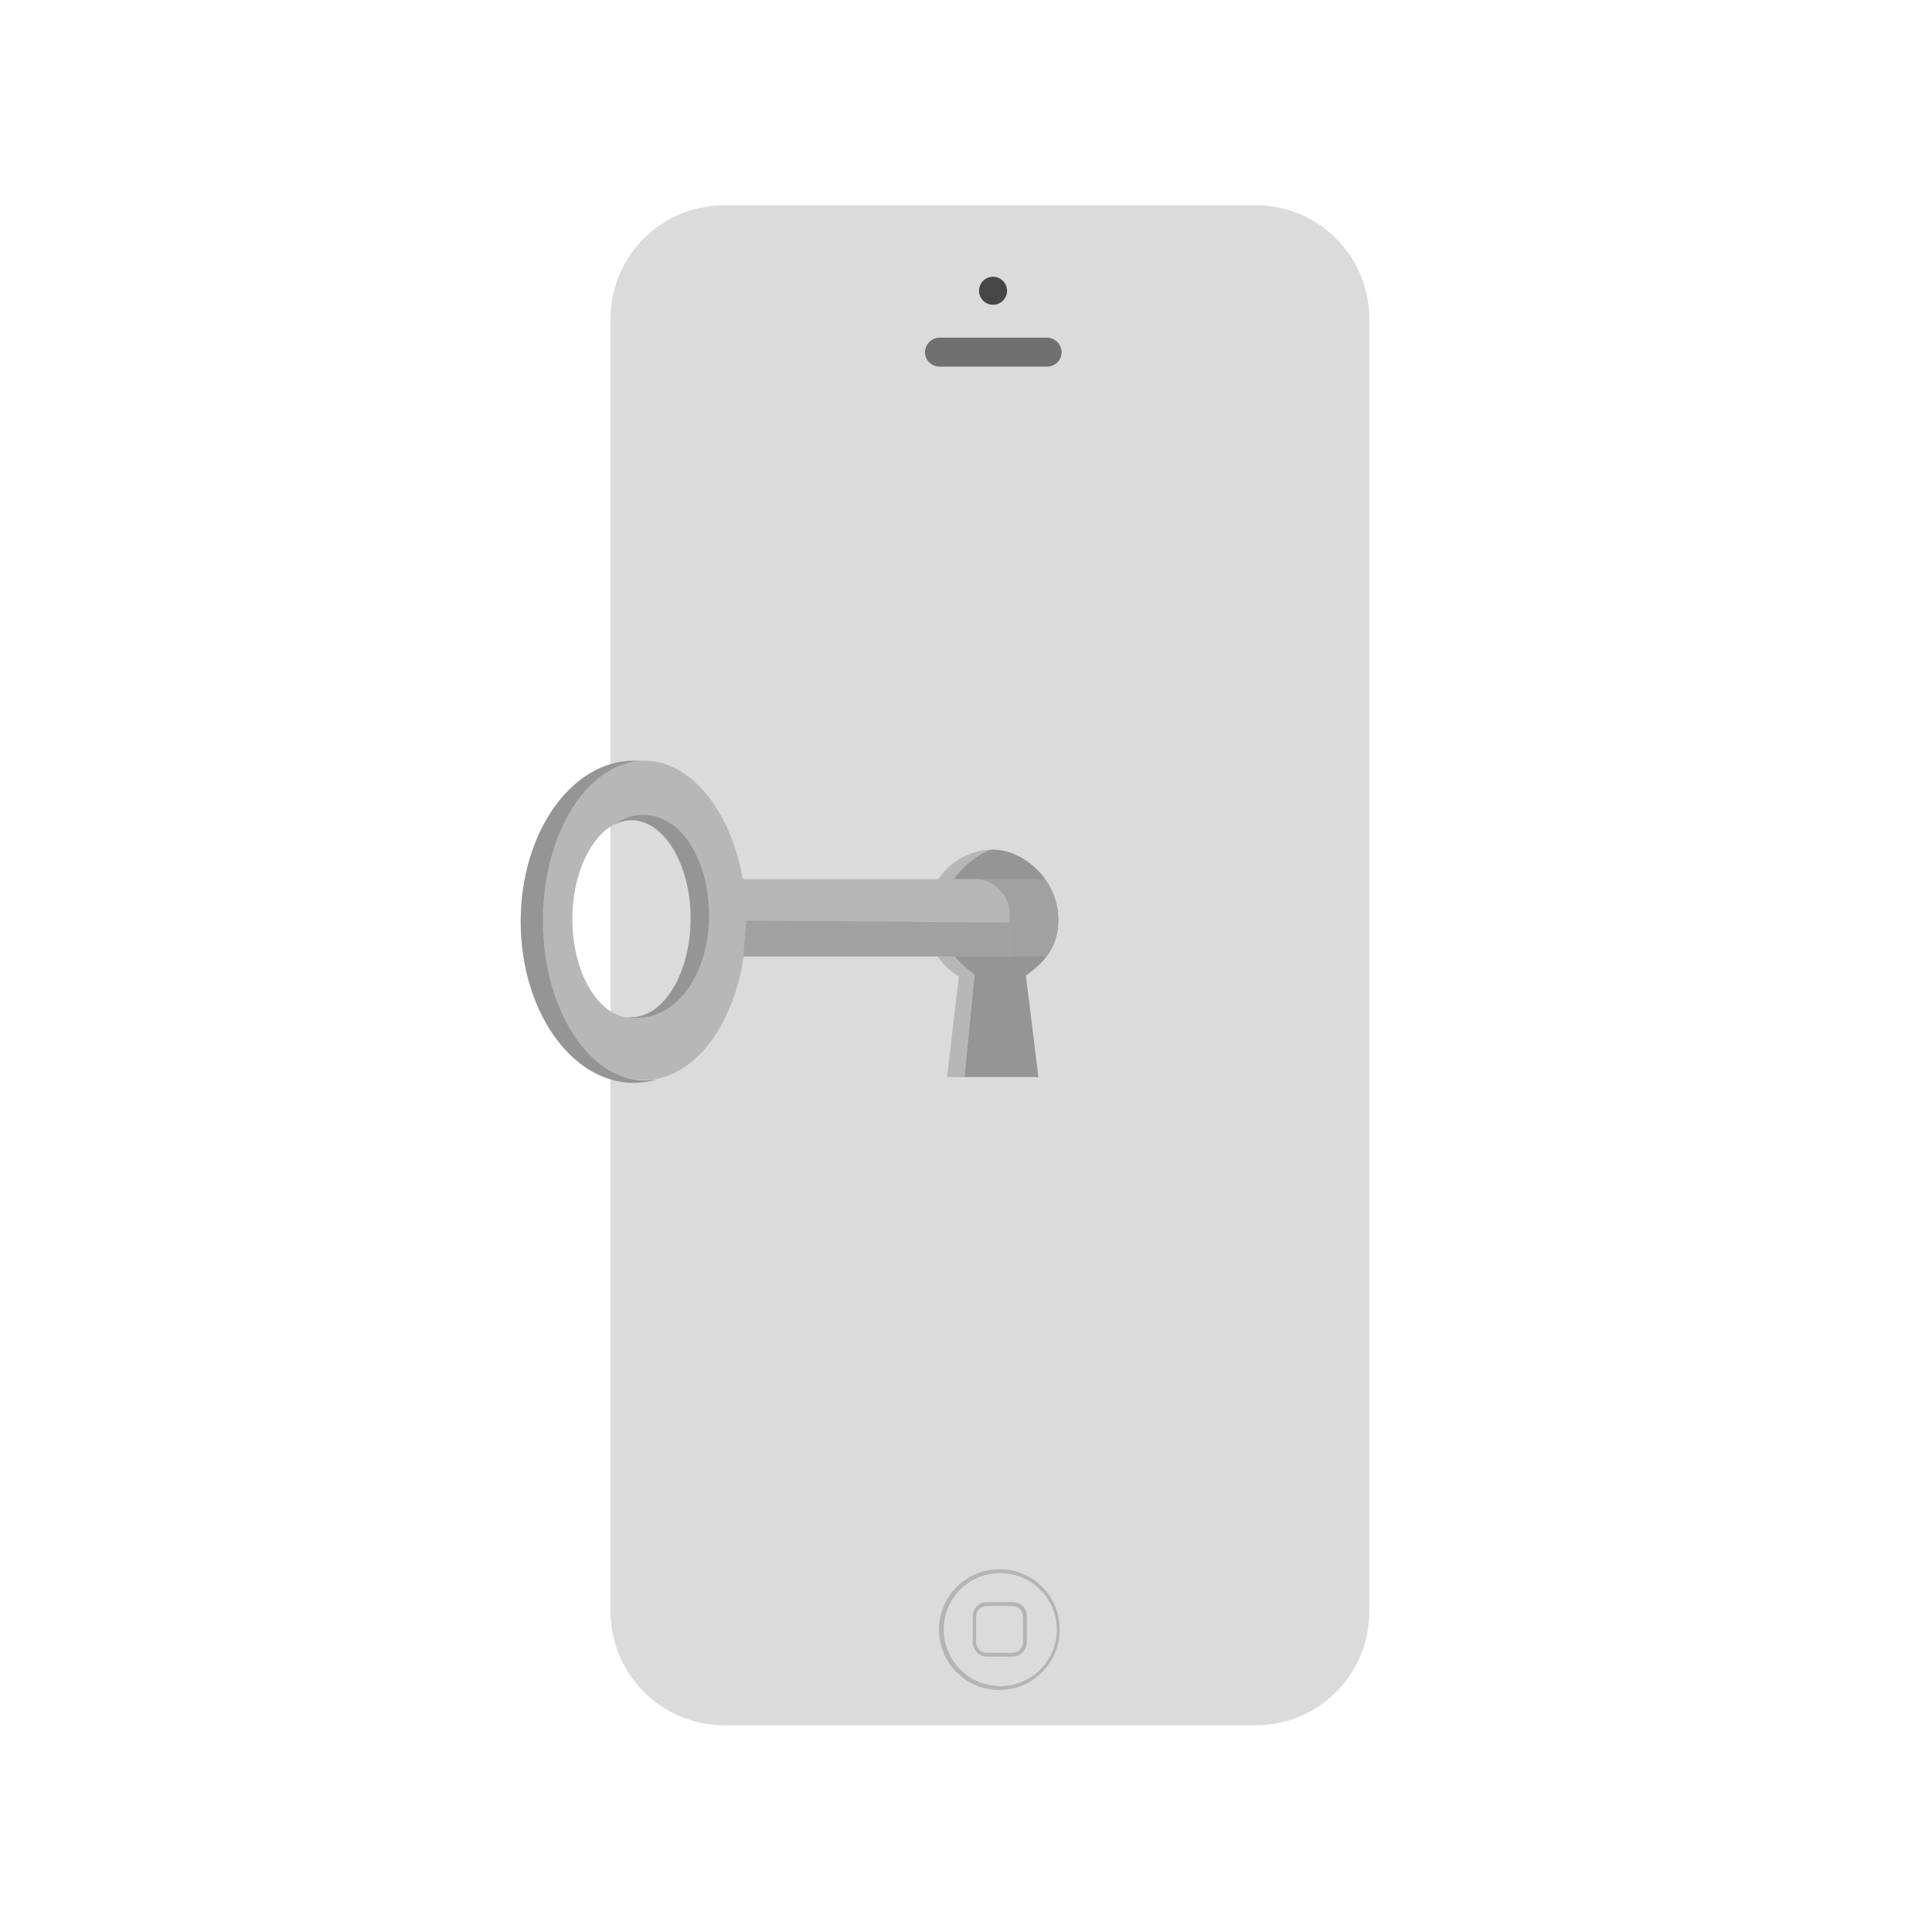
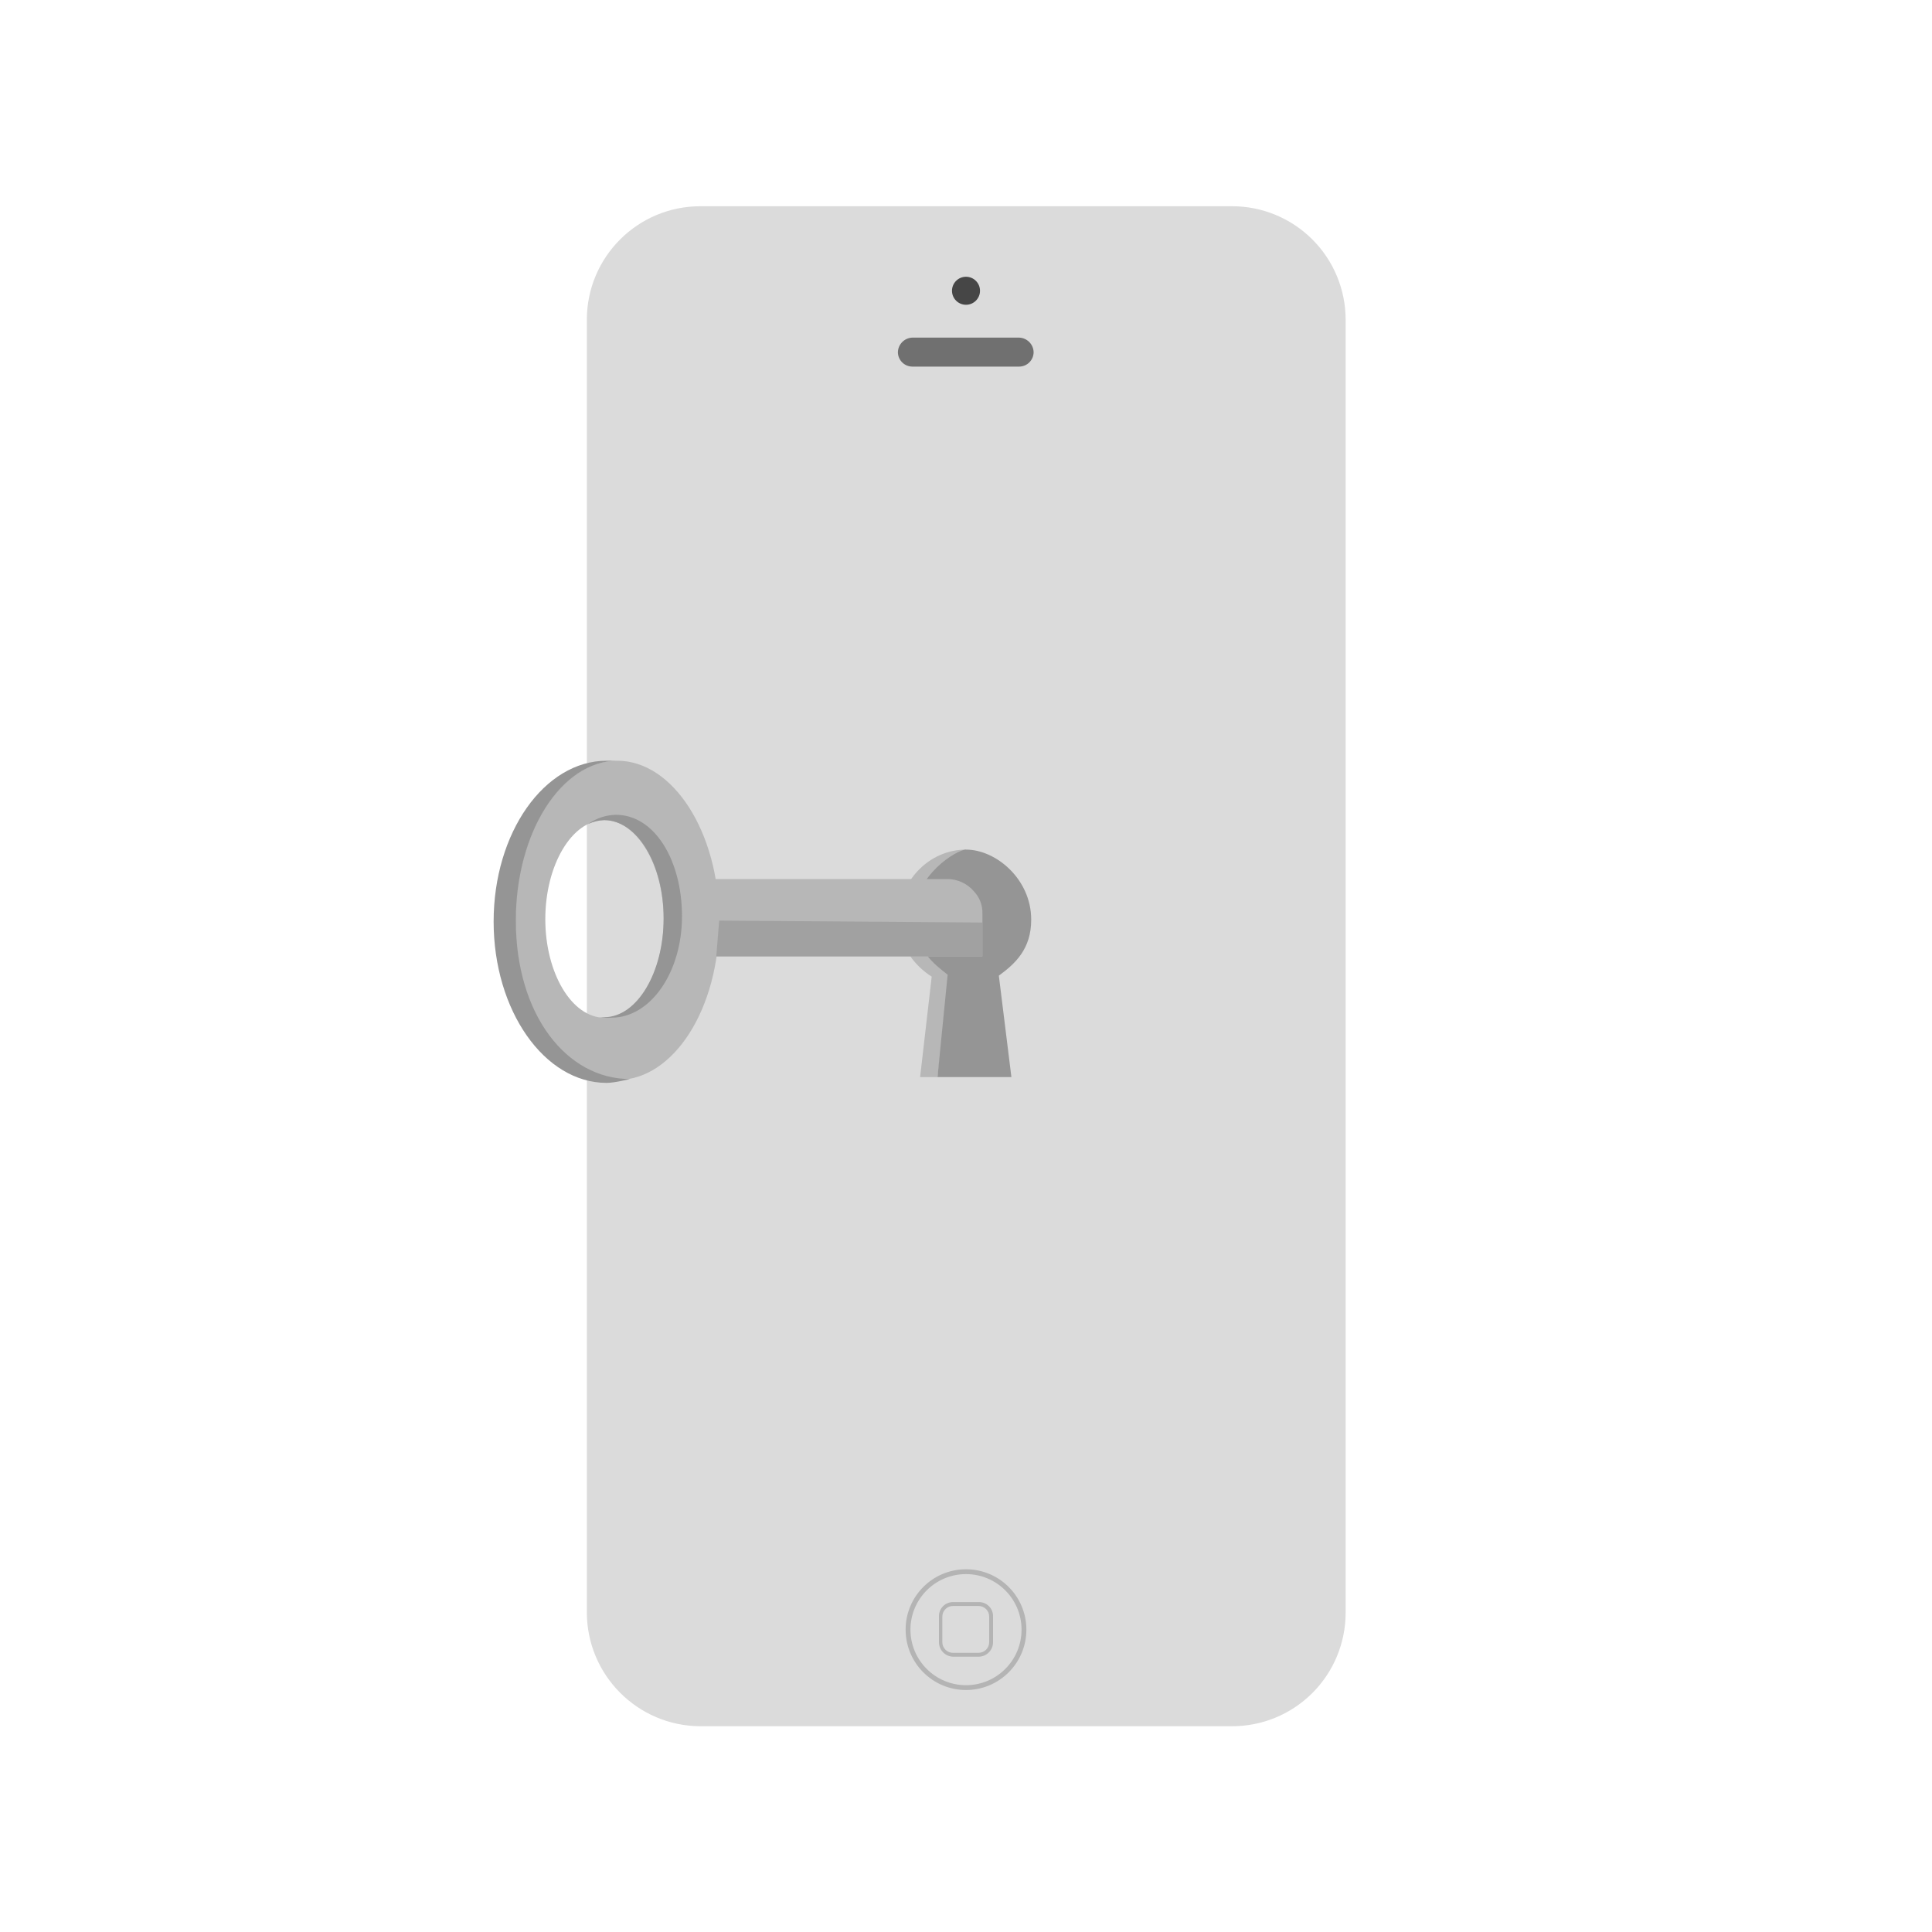
- <svg xmlns="http://www.w3.org/2000/svg" id="svg40" version="1.1" viewBox="0 0 400 400">
-   <defs id="defs4">
-     <style id="style2">.c{fill:#b4b4b4}.f,.h{isolation:isolate}.g{fill:#b7b7b7}.h{fill:#959595}.i{fill:#a1a1a1}</style>
-   </defs>
-   <path id="path10" d="M150 42.5h110A23.5 23.5 0 0 1 283.5 66v267.7a23.5 23.5 0 0 1-23.5 23.5H150a23.6 23.6 0 0 1-23.6-23.6V66A23.5 23.5 0 0 1 150 42.5Z" style="fill:#dbdbdb" />
-   <path id="path12" d="M207 325.7a11.7 11.7 0 1 1-11.6 11.7 11.6 11.6 0 0 1 11.6-11.7m0-.8a12.5 12.5 0 1 0 12.4 12.4 12.4 12.4 0 0 0-12.4-12.4Z" class="c" />
-   <path id="path14" d="M209.6 332.5a2.2 2.2 0 0 1 2.2 2.2v5.3a2.2 2.2 0 0 1-2.2 2.2h-5.2a2.2 2.2 0 0 1-2.3-2.2v-5.3a2.2 2.2 0 0 1 2.3-2.2h5.2m0-.8h-5.2a2.9 2.9 0 0 0-3 3v5.3a3 3 0 0 0 3 3h5.2a3 3 0 0 0 3-3v-5.3a2.9 2.9 0 0 0-3-3Z" class="c" />
-   <path id="path16" d="M216.8 69.9h-22.3a3.1 3.1 0 0 0-3 3 3 3 0 0 0 3 3h22.3a3 3 0 0 0 3-3 3.1 3.1 0 0 0-3-3Z" style="fill:#707070" />
-   <path id="path18" d="M205.6 57.3a2.9 2.9 0 1 0 2.9 2.9 2.9 2.9 0 0 0-2.9-2.9Z" style="fill:#464646" />
-   <g id="g22" class="f">
-     <path id="path20" d="M191.6 190.5c0 5.3 3.4 9.5 6.9 11.7l-2.4 20.8h3.6l5.9-47.1c-7.6 0-14 6.5-14 14.6Z" class="g" />
-   </g>
-   <path id="path24" d="M219.1 190.4c0-8.4-7.3-14.5-13.5-14.5-1.8 0-10.7 5.2-10.7 13.8 0 6.9 4.1 9.9 6.9 12.1l-2.1 21.2H215l-2.6-21c3.4-2.5 6.7-5.5 6.7-11.6Z" class="h" />
-   <g id="g32" class="f">
-     <path id="path26" d="M133.4 157.5c-11.7 0-21.1 14.8-21.1 33.1s9.4 33 21.1 33 21.1-14.8 21.1-33-9.5-33.1-21.1-33.1Zm-2.7 53.2c-6.7 0-12.2-9.2-12.2-20.4s5.5-20.5 12.2-20.5S143 179 143 190.3s-5.5 20.4-12.3 20.4Z" class="g" />
-     <path id="path28" d="M112.4 190.6c0-18.3 9.4-33 21-33.1h-2.2c-12.9 0-23.4 14.9-23.4 33.3s10.5 33.4 23.4 33.4a20 20 0 0 0 4.9-.7l-2.6.2c-11.7-.1-21.1-14.9-21.1-33.1Z" class="h" />
-     <path id="path30" d="M130.7 169.8c6.8 0 12.3 9.1 12.3 20.3s-5.5 20.5-12.3 20.5h-.9a9.7 9.7 0 0 0 2.4.1c8.1 0 14.6-9.4 14.6-21s-5.7-21.1-13.8-21a10.3 10.3 0 0 0-4.1 1 7 7 0 0 0-1.5.9 8.4 8.4 0 0 1 3.3-.8" class="h" />
-   </g>
-   <path id="path34" d="M201.8 182v16h14.9a12.3 12.3 0 0 0 2.4-7.6 14.1 14.1 0 0 0-2.8-8.4Z" class="i" />
-   <path id="path36" d="M209 198h-55.1l-.2-16h48.1a7.2 7.2 0 0 1 5.4 2.5 6.4 6.4 0 0 1 1.8 4.7Z" style="fill:#b7b7b7;isolation:isolate" />
-   <path id="polygon38" d="M209 198h-55.1l.6-7.4 54.5.4v7z" class="i" />
+ <svg xmlns="http://www.w3.org/2000/svg" viewBox="0 0 400 400">
+   <path fill="#dbdbdb" d="M145 42.7h110a23.5 23.5 0 0 1 23.6 23.5v267.7a23.5 23.5 0 0 1-23.6 23.5H145a23.6 23.6 0 0 1-23.5-23.6V66.2A23.5 23.5 0 0 1 145 42.7z" />
+   <path fill="#b4b4b4" d="M202.6 332.5a2.2 2.2 0 0 1 2.2 2.2v5.3a2.2 2.2 0 0 1-2.2 2.2h-5.2a2.2 2.2 0 0 1-2.3-2.2v-5.3a2.2 2.2 0 0 1 2.3-2.2h5.2m0-.8h-5.2a2.9 2.9 0 0 0-3 3v5.3a3 3 0 0 0 3 3h5.2a3 3 0 0 0 3-3v-5.3a2.9 2.9 0 0 0-3-3z" />
+   <path fill="#707070" d="M211.2 69.9h-22.3a3.1 3.1 0 0 0-3 3 3 3 0 0 0 3 3H211a3 3 0 0 0 3-3 3.1 3.1 0 0 0-3-3z" />
+   <path fill="#464646" d="M200 57.3a2.9 2.9 0 1 0 2.9 2.9 2.9 2.9 0 0 0-2.9-2.9z" />
+   <path fill="#b7b7b7" d="M186 190.5c0 5.3 3.4 9.5 6.9 11.7l-2.4 20.8h3.6l5.9-47.1c-7.6 0-14 6.5-14 14.6z" />
+   <path fill="#959595" d="M213.5 190.4c0-8.4-7.3-14.5-13.5-14.5-1.8 0-10.7 5.2-10.7 13.8 0 6.9 4.1 9.9 6.9 12.1l-2.1 21.2h15.3l-2.6-21c3.4-2.5 6.7-5.5 6.7-11.6z" />
+   <path fill="#b7b7b7" d="M127.8 157.5c-11.7 0-21.1 14.8-21.1 33.1s9.4 33 21.1 33c11.7 0 21.1-14.8 21.1-33s-9.5-33.1-21.1-33.1zm-2.7 53.2c-6.7 0-12.2-9.2-12.2-20.4s5.5-20.5 12.2-20.5c6.7 0 12.3 9.2 12.3 20.5s-5.5 20.4-12.3 20.4z" />
+   <path fill="#959595" d="M106.8 190.6c0-18.3 9.4-33 21-33.1h-2.2c-12.9 0-23.4 14.9-23.4 33.3s10.5 33.4 23.4 33.4c1.7 0 4.8-.8 4.8-.8-13 0-23.6-13.2-23.6-32.8Z" />
+   <path fill="#959595" d="M125.1 169.8c6.8 0 12.3 9.1 12.3 20.3 0 11.2-5.5 20.5-12.3 20.5h-.9a9.7 9.7 0 0 0 2.4.1c8.1 0 14.6-9.4 14.6-21s-5.7-21.1-13.8-21a10.3 10.3 0 0 0-4.1 1 7 7 0 0 0-1.5.9 8.4 8.4 0 0 1 3.3-.8" />
+   <path fill="#b7b7b7" d="M209 198h-55.1l-.2-16h48.1a7.2 7.2 0 0 1 5.4 2.5 6.4 6.4 0 0 1 1.8 4.7z" style="isolation:isolate" transform="translate(-5.6)" />
+   <path fill="#a1a1a1" d="m148.3 198 .6-7.4 54.5.4v7z" />
+   <circle cx="200" cy="337.4" r="12" fill="none" stroke="#b4b4b4" />
</svg>
